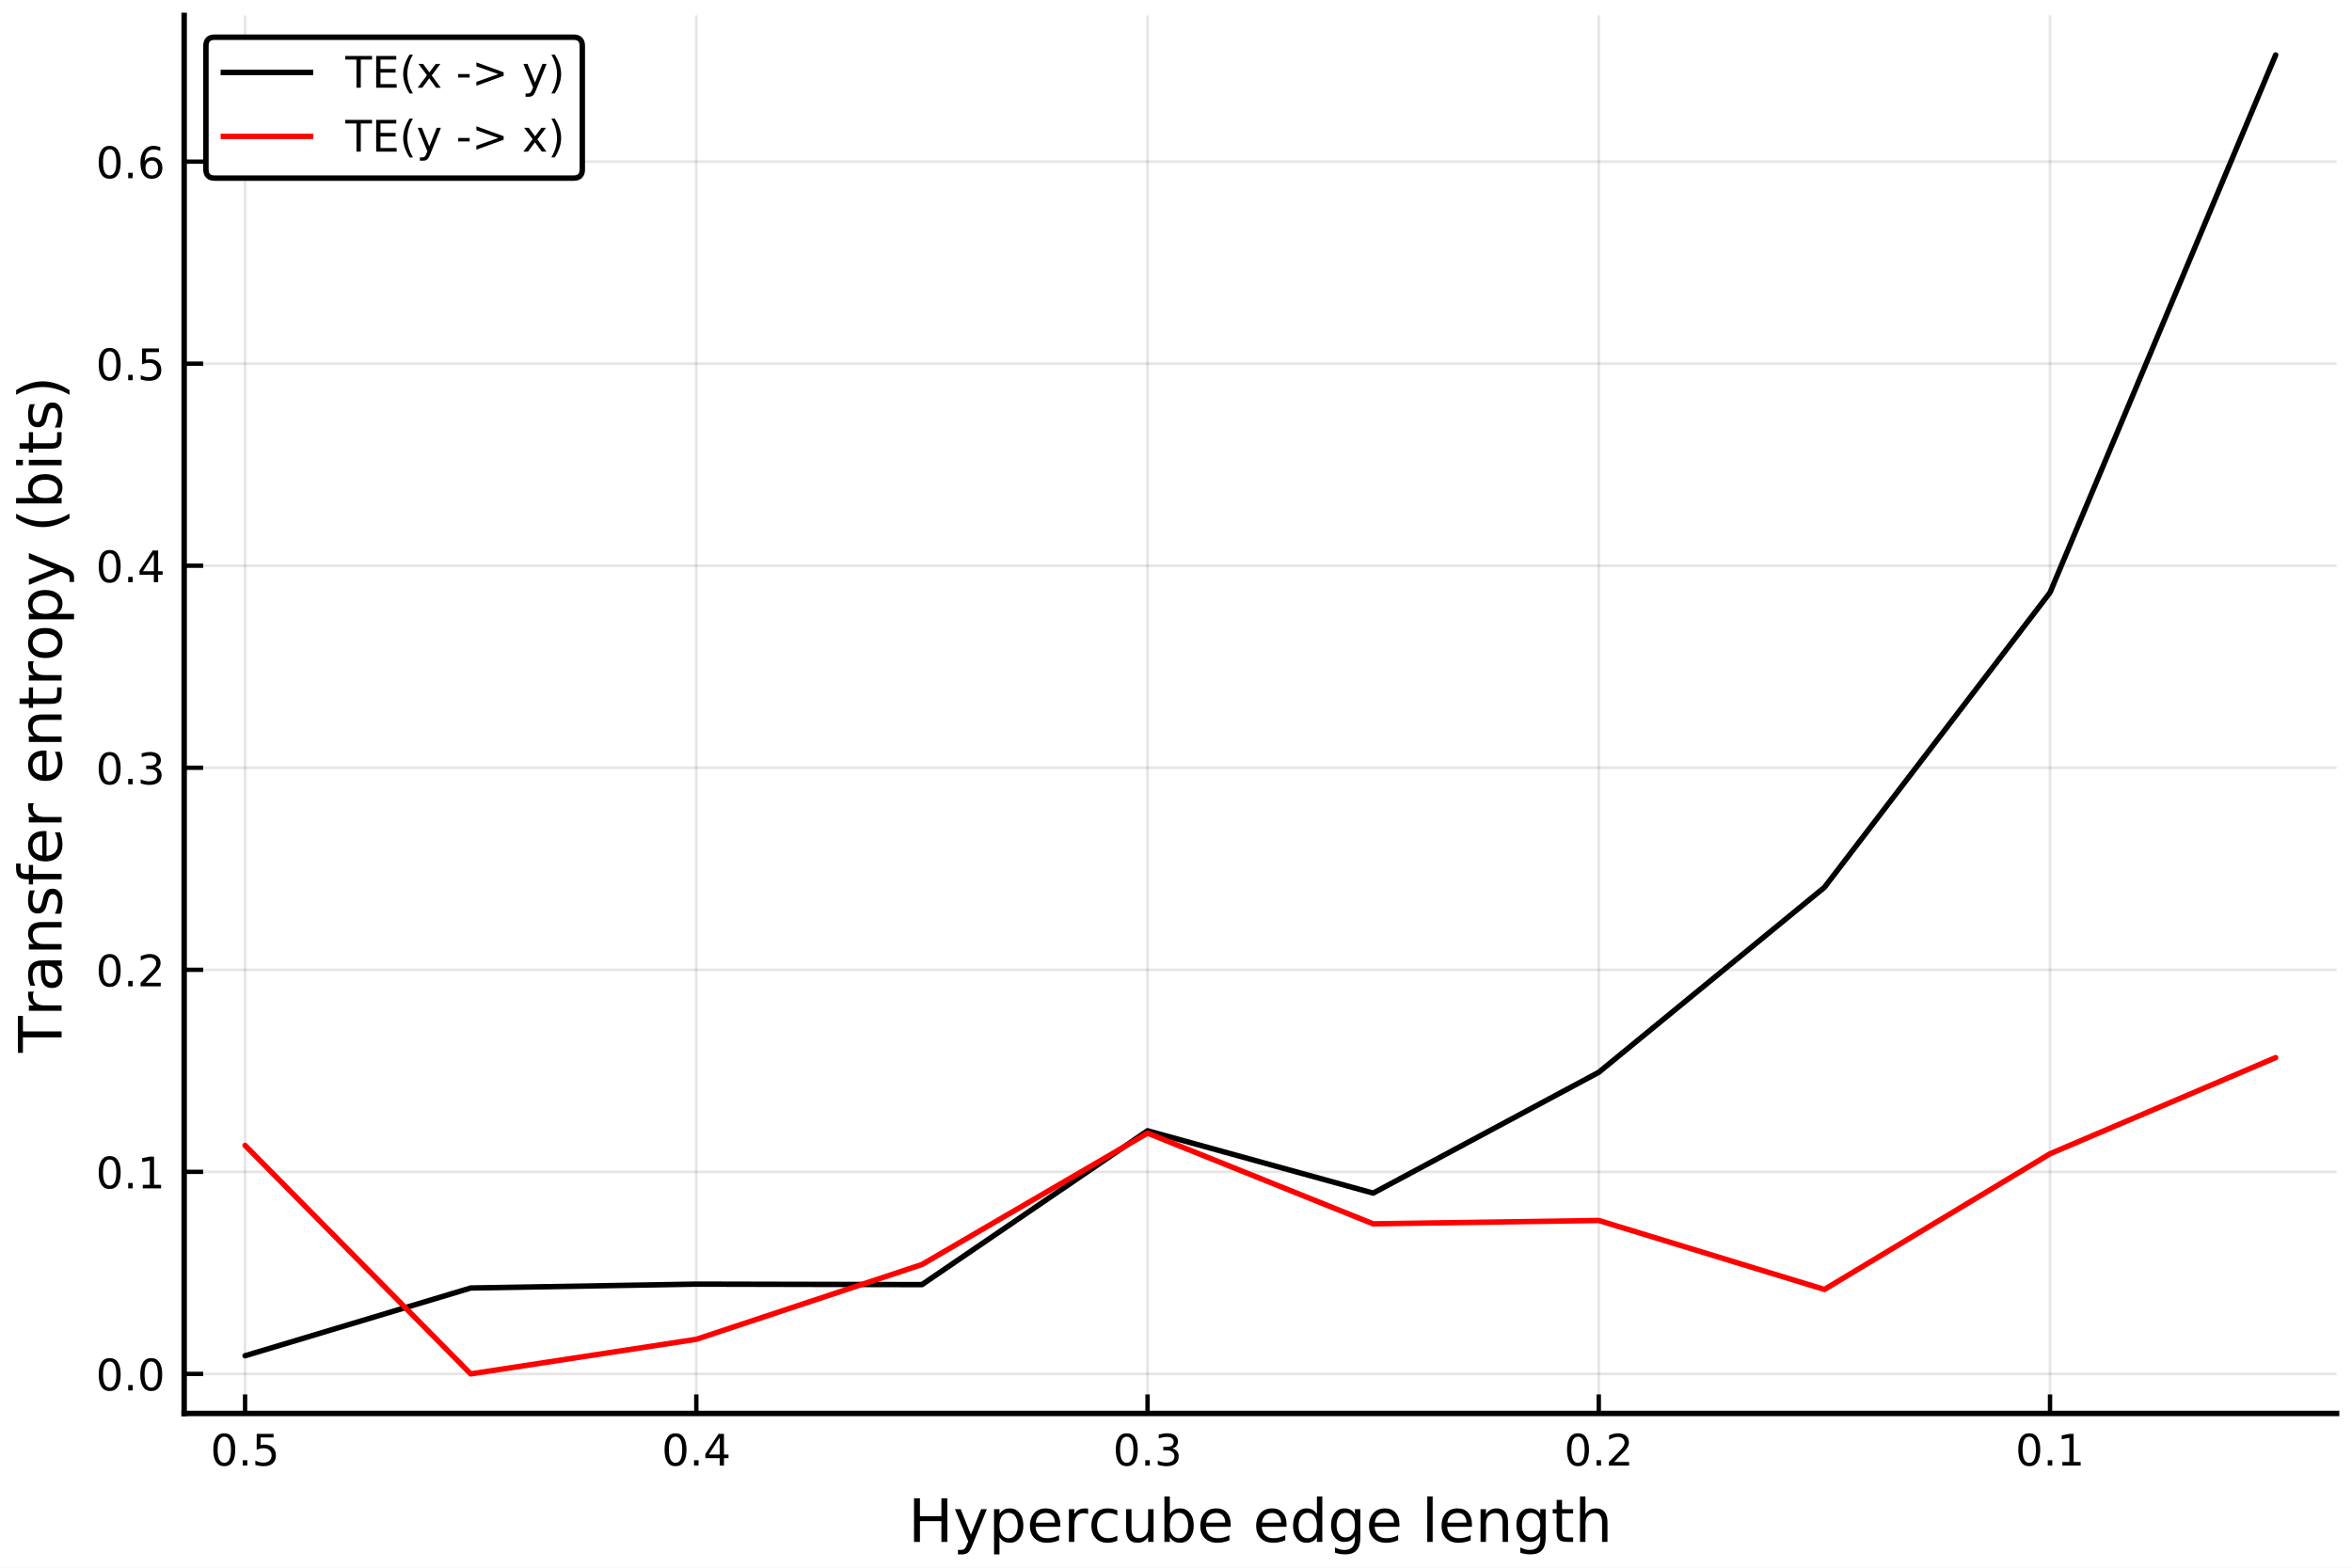
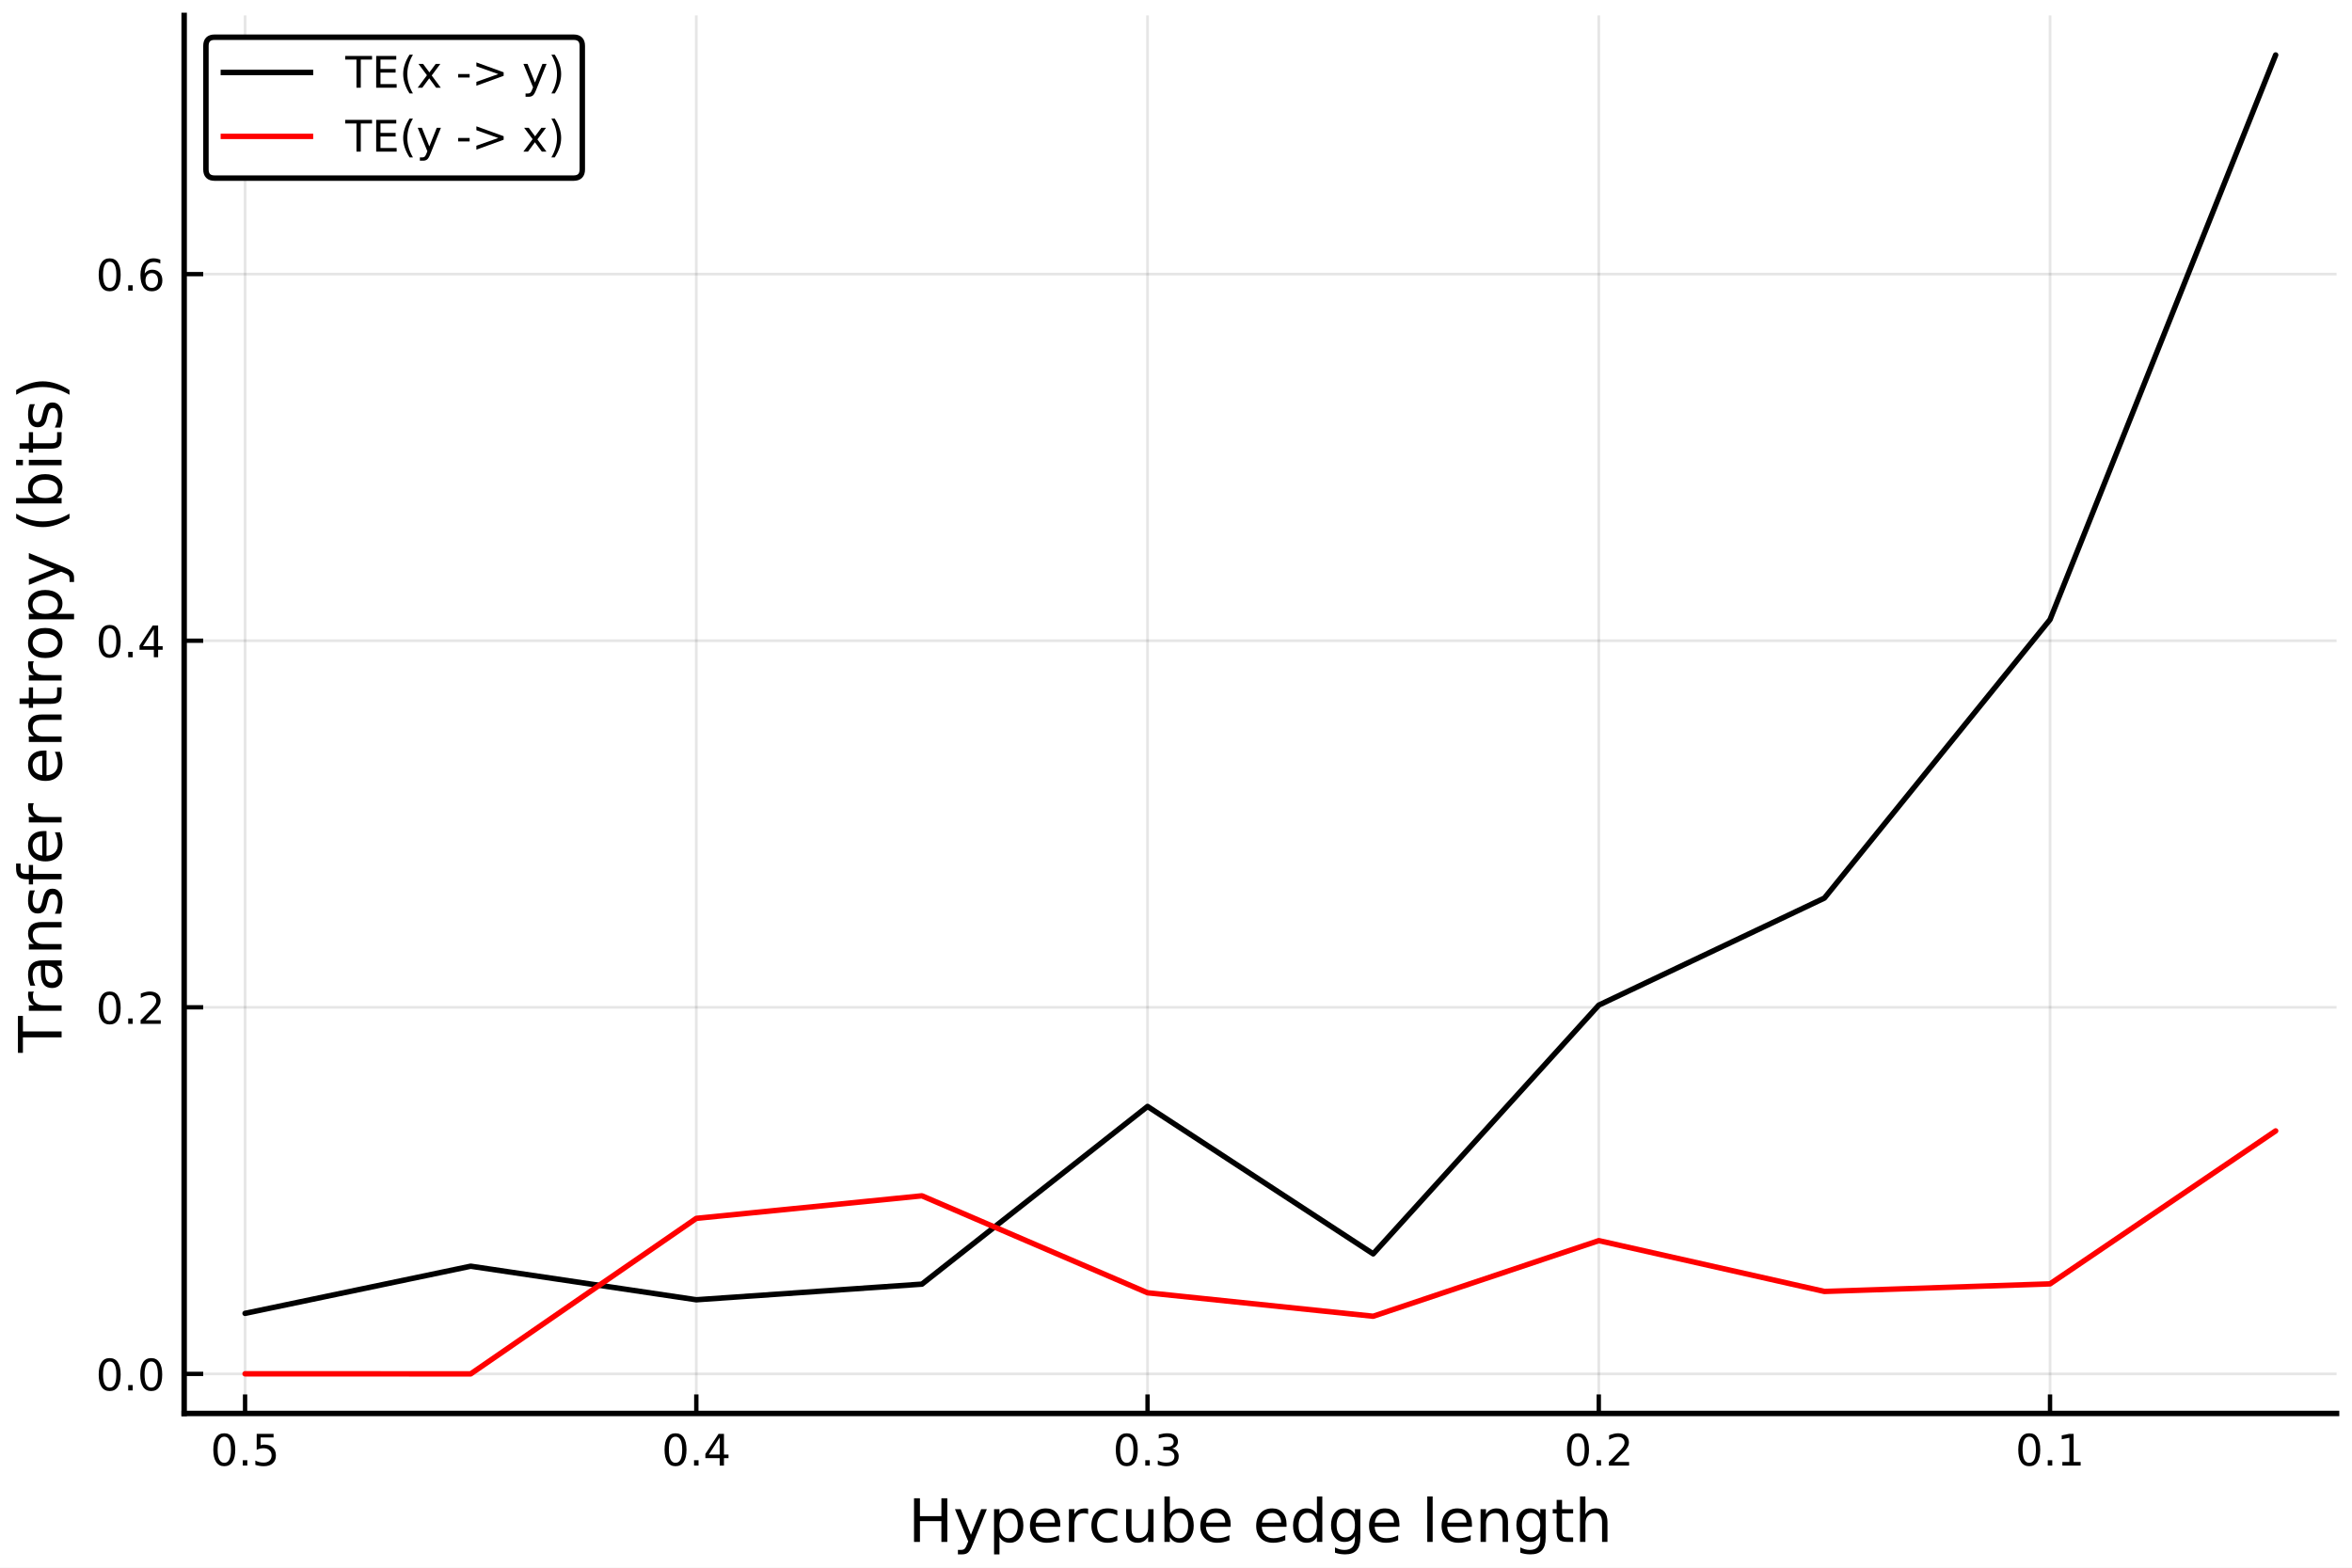
<svg xmlns="http://www.w3.org/2000/svg" xmlns:xlink="http://www.w3.org/1999/xlink" height="288pt" version="1.1" viewBox="0 0 432 288" width="432pt">
  <defs>
    <style type="text/css">
*{stroke-linecap:butt;stroke-linejoin:round;}
  </style>
  </defs>
  <g id="figure_1">
    <g id="patch_1">
      <path d="M 0 288  L 432 288  L 432 0  L 0 0  z " style="fill:#ffffff;" />
    </g>
    <g id="axes_1">
      <g id="patch_2">
        <path d="M 33.825 259.665  L 429.165 259.665  L 429.165 2.835  L 33.825 2.835  z " style="fill:#ffffff;" />
      </g>
      <g id="matplotlib.axis_1">
        <g id="xtick_1">
          <g id="line2d_1">
-             <path clip-path="url(#p867cebd0a9)" d="M 376.536 259.665  L 376.536 2.835  " style="fill:none;stroke:#000000;stroke-linecap:square;stroke-opacity:0.1;stroke-width:0.5;" />
+             <path clip-path="url(#p7e2886cc30)" d="M 376.536 259.665  L 376.536 2.835  " style="fill:none;stroke:#000000;stroke-linecap:square;stroke-opacity:0.1;stroke-width:0.5;" />
          </g>
          <g id="line2d_2">
            <defs>
-               <path d="M 0 0  L 0 -3.5  " id="mc5a6e23c42" style="stroke:#000000;stroke-width:0.8;" />
-             </defs>
-             <g>
-               <use style="stroke:#000000;stroke-width:0.8;" x="376.536" xlink:href="#mc5a6e23c42" y="259.665" />
+               <path d="M 0 0  L 0 -3.5  " id="m476e6f734a" style="stroke:#000000;stroke-width:0.8;" />
+             </defs>
+             <g>
+               <use style="stroke:#000000;stroke-width:0.8;" x="376.536" xlink:href="#m476e6f734a" y="259.665" />
            </g>
          </g>
          <g id="text_1">
            <defs>
              <path d="M 31.781 66.406  Q 24.172 66.406 20.328 58.906  Q 16.5 51.422 16.5 36.375  Q 16.5 21.391 20.328 13.891  Q 24.172 6.391 31.781 6.391  Q 39.453 6.391 43.281 13.891  Q 47.125 21.391 47.125 36.375  Q 47.125 51.422 43.281 58.906  Q 39.453 66.406 31.781 66.406  z M 31.781 74.219  Q 44.047 74.219 50.516 64.516  Q 56.984 54.828 56.984 36.375  Q 56.984 17.969 50.516 8.266  Q 44.047 -1.422 31.781 -1.422  Q 19.531 -1.422 13.062 8.266  Q 6.594 17.969 6.594 36.375  Q 6.594 54.828 13.062 64.516  Q 19.531 74.219 31.781 74.219  z " id="DejaVuSans-48" />
              <path d="M 10.688 12.406  L 21 12.406  L 21 0  L 10.688 0  z " id="DejaVuSans-46" />
              <path d="M 12.406 8.297  L 28.516 8.297  L 28.516 63.922  L 10.984 60.406  L 10.984 69.391  L 28.422 72.906  L 38.281 72.906  L 38.281 8.297  L 54.391 8.297  L 54.391 0  L 12.406 0  z " id="DejaVuSans-49" />
            </defs>
            <g transform="translate(370.1749 269.2441)scale(0.08 -0.08)">
              <use xlink:href="#DejaVuSans-48" />
              <use x="63.623" xlink:href="#DejaVuSans-46" />
              <use x="95.41" xlink:href="#DejaVuSans-49" />
            </g>
          </g>
        </g>
        <g id="xtick_2">
          <g id="line2d_3">
-             <path clip-path="url(#p867cebd0a9)" d="M 293.655 259.665  L 293.655 2.835  " style="fill:none;stroke:#000000;stroke-linecap:square;stroke-opacity:0.1;stroke-width:0.5;" />
+             <path clip-path="url(#p7e2886cc30)" d="M 293.655 259.665  L 293.655 2.835  " style="fill:none;stroke:#000000;stroke-linecap:square;stroke-opacity:0.1;stroke-width:0.5;" />
          </g>
          <g id="line2d_4">
            <g>
-               <use style="stroke:#000000;stroke-width:0.8;" x="293.655" xlink:href="#mc5a6e23c42" y="259.665" />
+               <use style="stroke:#000000;stroke-width:0.8;" x="293.655" xlink:href="#m476e6f734a" y="259.665" />
            </g>
          </g>
          <g id="text_2">
            <defs>
              <path d="M 19.188 8.297  L 53.609 8.297  L 53.609 0  L 7.328 0  L 7.328 8.297  Q 12.938 14.109 22.625 23.891  Q 32.328 33.688 34.812 36.531  Q 39.547 41.844 41.422 45.531  Q 43.312 49.219 43.312 52.781  Q 43.312 58.594 39.234 62.25  Q 35.156 65.922 28.609 65.922  Q 23.969 65.922 18.812 64.312  Q 13.672 62.703 7.812 59.422  L 7.812 69.391  Q 13.766 71.781 18.938 73  Q 24.125 74.219 28.422 74.219  Q 39.75 74.219 46.484 68.547  Q 53.219 62.891 53.219 53.422  Q 53.219 48.922 51.531 44.891  Q 49.859 40.875 45.406 35.406  Q 44.188 33.984 37.641 27.219  Q 31.109 20.453 19.188 8.297  z " id="DejaVuSans-50" />
            </defs>
            <g transform="translate(287.2942 269.2441)scale(0.08 -0.08)">
              <use xlink:href="#DejaVuSans-48" />
              <use x="63.623" xlink:href="#DejaVuSans-46" />
              <use x="95.41" xlink:href="#DejaVuSans-50" />
            </g>
          </g>
        </g>
        <g id="xtick_3">
          <g id="line2d_5">
-             <path clip-path="url(#p867cebd0a9)" d="M 210.775 259.665  L 210.775 2.835  " style="fill:none;stroke:#000000;stroke-linecap:square;stroke-opacity:0.1;stroke-width:0.5;" />
+             <path clip-path="url(#p7e2886cc30)" d="M 210.775 259.665  L 210.775 2.835  " style="fill:none;stroke:#000000;stroke-linecap:square;stroke-opacity:0.1;stroke-width:0.5;" />
          </g>
          <g id="line2d_6">
            <g>
-               <use style="stroke:#000000;stroke-width:0.8;" x="210.775" xlink:href="#mc5a6e23c42" y="259.665" />
+               <use style="stroke:#000000;stroke-width:0.8;" x="210.775" xlink:href="#m476e6f734a" y="259.665" />
            </g>
          </g>
          <g id="text_3">
            <defs>
              <path d="M 40.578 39.312  Q 47.656 37.797 51.625 33  Q 55.609 28.219 55.609 21.188  Q 55.609 10.406 48.188 4.484  Q 40.766 -1.422 27.094 -1.422  Q 22.516 -1.422 17.656 -0.516  Q 12.797 0.391 7.625 2.203  L 7.625 11.719  Q 11.719 9.328 16.594 8.109  Q 21.484 6.891 26.812 6.891  Q 36.078 6.891 40.938 10.547  Q 45.797 14.203 45.797 21.188  Q 45.797 27.641 41.281 31.266  Q 36.766 34.906 28.719 34.906  L 20.219 34.906  L 20.219 43.016  L 29.109 43.016  Q 36.375 43.016 40.234 45.922  Q 44.094 48.828 44.094 54.297  Q 44.094 59.906 40.109 62.906  Q 36.141 65.922 28.719 65.922  Q 24.656 65.922 20.016 65.031  Q 15.375 64.156 9.812 62.312  L 9.812 71.094  Q 15.438 72.656 20.344 73.438  Q 25.25 74.219 29.594 74.219  Q 40.828 74.219 47.359 69.109  Q 53.906 64.016 53.906 55.328  Q 53.906 49.266 50.438 45.094  Q 46.969 40.922 40.578 39.312  z " id="DejaVuSans-51" />
            </defs>
            <g transform="translate(204.4136 269.2441)scale(0.08 -0.08)">
              <use xlink:href="#DejaVuSans-48" />
              <use x="63.623" xlink:href="#DejaVuSans-46" />
              <use x="95.41" xlink:href="#DejaVuSans-51" />
            </g>
          </g>
        </g>
        <g id="xtick_4">
          <g id="line2d_7">
-             <path clip-path="url(#p867cebd0a9)" d="M 127.894 259.665  L 127.894 2.835  " style="fill:none;stroke:#000000;stroke-linecap:square;stroke-opacity:0.1;stroke-width:0.5;" />
+             <path clip-path="url(#p7e2886cc30)" d="M 127.894 259.665  L 127.894 2.835  " style="fill:none;stroke:#000000;stroke-linecap:square;stroke-opacity:0.1;stroke-width:0.5;" />
          </g>
          <g id="line2d_8">
            <g>
-               <use style="stroke:#000000;stroke-width:0.8;" x="127.894" xlink:href="#mc5a6e23c42" y="259.665" />
+               <use style="stroke:#000000;stroke-width:0.8;" x="127.894" xlink:href="#m476e6f734a" y="259.665" />
            </g>
          </g>
          <g id="text_4">
            <defs>
              <path d="M 37.797 64.312  L 12.891 25.391  L 37.797 25.391  z M 35.203 72.906  L 47.609 72.906  L 47.609 25.391  L 58.016 25.391  L 58.016 17.188  L 47.609 17.188  L 47.609 0  L 37.797 0  L 37.797 17.188  L 4.891 17.188  L 4.891 26.703  z " id="DejaVuSans-52" />
            </defs>
            <g transform="translate(121.5329 269.2441)scale(0.08 -0.08)">
              <use xlink:href="#DejaVuSans-48" />
              <use x="63.623" xlink:href="#DejaVuSans-46" />
              <use x="95.41" xlink:href="#DejaVuSans-52" />
            </g>
          </g>
        </g>
        <g id="xtick_5">
          <g id="line2d_9">
-             <path clip-path="url(#p867cebd0a9)" d="M 45.014 259.665  L 45.014 2.835  " style="fill:none;stroke:#000000;stroke-linecap:square;stroke-opacity:0.1;stroke-width:0.5;" />
+             <path clip-path="url(#p7e2886cc30)" d="M 45.014 259.665  L 45.014 2.835  " style="fill:none;stroke:#000000;stroke-linecap:square;stroke-opacity:0.1;stroke-width:0.5;" />
          </g>
          <g id="line2d_10">
            <g>
-               <use style="stroke:#000000;stroke-width:0.8;" x="45.014" xlink:href="#mc5a6e23c42" y="259.665" />
+               <use style="stroke:#000000;stroke-width:0.8;" x="45.014" xlink:href="#m476e6f734a" y="259.665" />
            </g>
          </g>
          <g id="text_5">
            <defs>
              <path d="M 10.797 72.906  L 49.516 72.906  L 49.516 64.594  L 19.828 64.594  L 19.828 46.734  Q 21.969 47.469 24.109 47.828  Q 26.266 48.188 28.422 48.188  Q 40.625 48.188 47.75 41.5  Q 54.891 34.812 54.891 23.391  Q 54.891 11.625 47.562 5.094  Q 40.234 -1.422 26.906 -1.422  Q 22.312 -1.422 17.547 -0.641  Q 12.797 0.141 7.719 1.703  L 7.719 11.625  Q 12.109 9.234 16.797 8.062  Q 21.484 6.891 26.703 6.891  Q 35.156 6.891 40.078 11.328  Q 45.016 15.766 45.016 23.391  Q 45.016 31 40.078 35.438  Q 35.156 39.891 26.703 39.891  Q 22.75 39.891 18.812 39.016  Q 14.891 38.141 10.797 36.281  z " id="DejaVuSans-53" />
            </defs>
            <g transform="translate(38.65228 269.2441)scale(0.08 -0.08)">
              <use xlink:href="#DejaVuSans-48" />
              <use x="63.623" xlink:href="#DejaVuSans-46" />
              <use x="95.41" xlink:href="#DejaVuSans-53" />
            </g>
          </g>
        </g>
        <g id="text_6">
          <defs>
            <path d="M 9.812 72.906  L 19.672 72.906  L 19.672 43.016  L 55.516 43.016  L 55.516 72.906  L 65.375 72.906  L 65.375 0  L 55.516 0  L 55.516 34.719  L 19.672 34.719  L 19.672 0  L 9.812 0  z " id="DejaVuSans-72" />
            <path d="M 32.172 -5.078  Q 28.375 -14.844 24.75 -17.812  Q 21.141 -20.797 15.094 -20.797  L 7.906 -20.797  L 7.906 -13.281  L 13.188 -13.281  Q 16.891 -13.281 18.938 -11.516  Q 21 -9.766 23.484 -3.219  L 25.094 0.875  L 2.984 54.688  L 12.5 54.688  L 29.594 11.922  L 46.688 54.688  L 56.203 54.688  z " id="DejaVuSans-121" />
            <path d="M 18.109 8.203  L 18.109 -20.797  L 9.078 -20.797  L 9.078 54.688  L 18.109 54.688  L 18.109 46.391  Q 20.953 51.266 25.266 53.625  Q 29.594 56 35.594 56  Q 45.562 56 51.781 48.094  Q 58.016 40.188 58.016 27.297  Q 58.016 14.406 51.781 6.484  Q 45.562 -1.422 35.594 -1.422  Q 29.594 -1.422 25.266 0.953  Q 20.953 3.328 18.109 8.203  z M 48.688 27.297  Q 48.688 37.203 44.609 42.844  Q 40.531 48.484 33.406 48.484  Q 26.266 48.484 22.188 42.844  Q 18.109 37.203 18.109 27.297  Q 18.109 17.391 22.188 11.75  Q 26.266 6.109 33.406 6.109  Q 40.531 6.109 44.609 11.75  Q 48.688 17.391 48.688 27.297  z " id="DejaVuSans-112" />
            <path d="M 56.203 29.594  L 56.203 25.203  L 14.891 25.203  Q 15.484 15.922 20.484 11.062  Q 25.484 6.203 34.422 6.203  Q 39.594 6.203 44.453 7.469  Q 49.312 8.734 54.109 11.281  L 54.109 2.781  Q 49.266 0.734 44.188 -0.344  Q 39.109 -1.422 33.891 -1.422  Q 20.797 -1.422 13.156 6.188  Q 5.516 13.812 5.516 26.812  Q 5.516 40.234 12.766 48.109  Q 20.016 56 32.328 56  Q 43.359 56 49.781 48.891  Q 56.203 41.797 56.203 29.594  z M 47.219 32.234  Q 47.125 39.594 43.094 43.984  Q 39.062 48.391 32.422 48.391  Q 24.906 48.391 20.391 44.141  Q 15.875 39.891 15.188 32.172  z " id="DejaVuSans-101" />
            <path d="M 41.109 46.297  Q 39.594 47.172 37.812 47.578  Q 36.031 48 33.891 48  Q 26.266 48 22.188 43.047  Q 18.109 38.094 18.109 28.812  L 18.109 0  L 9.078 0  L 9.078 54.688  L 18.109 54.688  L 18.109 46.188  Q 20.953 51.172 25.484 53.578  Q 30.031 56 36.531 56  Q 37.453 56 38.578 55.875  Q 39.703 55.766 41.062 55.516  z " id="DejaVuSans-114" />
            <path d="M 48.781 52.594  L 48.781 44.188  Q 44.969 46.297 41.141 47.344  Q 37.312 48.391 33.406 48.391  Q 24.656 48.391 19.812 42.844  Q 14.984 37.312 14.984 27.297  Q 14.984 17.281 19.812 11.734  Q 24.656 6.203 33.406 6.203  Q 37.312 6.203 41.141 7.25  Q 44.969 8.297 48.781 10.406  L 48.781 2.094  Q 45.016 0.344 40.984 -0.531  Q 36.969 -1.422 32.422 -1.422  Q 20.062 -1.422 12.781 6.344  Q 5.516 14.109 5.516 27.297  Q 5.516 40.672 12.859 48.328  Q 20.219 56 33.016 56  Q 37.156 56 41.109 55.141  Q 45.062 54.297 48.781 52.594  z " id="DejaVuSans-99" />
            <path d="M 8.5 21.578  L 8.5 54.688  L 17.484 54.688  L 17.484 21.922  Q 17.484 14.156 20.5 10.266  Q 23.531 6.391 29.594 6.391  Q 36.859 6.391 41.078 11.031  Q 45.312 15.672 45.312 23.688  L 45.312 54.688  L 54.297 54.688  L 54.297 0  L 45.312 0  L 45.312 8.406  Q 42.047 3.422 37.719 1  Q 33.406 -1.422 27.688 -1.422  Q 18.266 -1.422 13.375 4.438  Q 8.5 10.297 8.5 21.578  z M 31.109 56  z " id="DejaVuSans-117" />
            <path d="M 48.688 27.297  Q 48.688 37.203 44.609 42.844  Q 40.531 48.484 33.406 48.484  Q 26.266 48.484 22.188 42.844  Q 18.109 37.203 18.109 27.297  Q 18.109 17.391 22.188 11.75  Q 26.266 6.109 33.406 6.109  Q 40.531 6.109 44.609 11.75  Q 48.688 17.391 48.688 27.297  z M 18.109 46.391  Q 20.953 51.266 25.266 53.625  Q 29.594 56 35.594 56  Q 45.562 56 51.781 48.094  Q 58.016 40.188 58.016 27.297  Q 58.016 14.406 51.781 6.484  Q 45.562 -1.422 35.594 -1.422  Q 29.594 -1.422 25.266 0.953  Q 20.953 3.328 18.109 8.203  L 18.109 0  L 9.078 0  L 9.078 75.984  L 18.109 75.984  z " id="DejaVuSans-98" />
            <path id="DejaVuSans-32" />
            <path d="M 45.406 46.391  L 45.406 75.984  L 54.391 75.984  L 54.391 0  L 45.406 0  L 45.406 8.203  Q 42.578 3.328 38.25 0.953  Q 33.938 -1.422 27.875 -1.422  Q 17.969 -1.422 11.734 6.484  Q 5.516 14.406 5.516 27.297  Q 5.516 40.188 11.734 48.094  Q 17.969 56 27.875 56  Q 33.938 56 38.25 53.625  Q 42.578 51.266 45.406 46.391  z M 14.797 27.297  Q 14.797 17.391 18.875 11.75  Q 22.953 6.109 30.078 6.109  Q 37.203 6.109 41.297 11.75  Q 45.406 17.391 45.406 27.297  Q 45.406 37.203 41.297 42.844  Q 37.203 48.484 30.078 48.484  Q 22.953 48.484 18.875 42.844  Q 14.797 37.203 14.797 27.297  z " id="DejaVuSans-100" />
            <path d="M 45.406 27.984  Q 45.406 37.75 41.375 43.109  Q 37.359 48.484 30.078 48.484  Q 22.859 48.484 18.828 43.109  Q 14.797 37.75 14.797 27.984  Q 14.797 18.266 18.828 12.891  Q 22.859 7.516 30.078 7.516  Q 37.359 7.516 41.375 12.891  Q 45.406 18.266 45.406 27.984  z M 54.391 6.781  Q 54.391 -7.172 48.188 -13.984  Q 42 -20.797 29.203 -20.797  Q 24.469 -20.797 20.266 -20.094  Q 16.062 -19.391 12.109 -17.922  L 12.109 -9.188  Q 16.062 -11.328 19.922 -12.344  Q 23.781 -13.375 27.781 -13.375  Q 36.625 -13.375 41.016 -8.766  Q 45.406 -4.156 45.406 5.172  L 45.406 9.625  Q 42.625 4.781 38.281 2.391  Q 33.938 0 27.875 0  Q 17.828 0 11.672 7.656  Q 5.516 15.328 5.516 27.984  Q 5.516 40.672 11.672 48.328  Q 17.828 56 27.875 56  Q 33.938 56 38.281 53.609  Q 42.625 51.219 45.406 46.391  L 45.406 54.688  L 54.391 54.688  z " id="DejaVuSans-103" />
            <path d="M 9.422 75.984  L 18.406 75.984  L 18.406 0  L 9.422 0  z " id="DejaVuSans-108" />
            <path d="M 54.891 33.016  L 54.891 0  L 45.906 0  L 45.906 32.719  Q 45.906 40.484 42.875 44.328  Q 39.844 48.188 33.797 48.188  Q 26.516 48.188 22.312 43.547  Q 18.109 38.922 18.109 30.906  L 18.109 0  L 9.078 0  L 9.078 54.688  L 18.109 54.688  L 18.109 46.188  Q 21.344 51.125 25.703 53.562  Q 30.078 56 35.797 56  Q 45.219 56 50.047 50.172  Q 54.891 44.344 54.891 33.016  z " id="DejaVuSans-110" />
            <path d="M 18.312 70.219  L 18.312 54.688  L 36.812 54.688  L 36.812 47.703  L 18.312 47.703  L 18.312 18.016  Q 18.312 11.328 20.141 9.422  Q 21.969 7.516 27.594 7.516  L 36.812 7.516  L 36.812 0  L 27.594 0  Q 17.188 0 13.234 3.875  Q 9.281 7.766 9.281 18.016  L 9.281 47.703  L 2.688 47.703  L 2.688 54.688  L 9.281 54.688  L 9.281 70.219  z " id="DejaVuSans-116" />
            <path d="M 54.891 33.016  L 54.891 0  L 45.906 0  L 45.906 32.719  Q 45.906 40.484 42.875 44.328  Q 39.844 48.188 33.797 48.188  Q 26.516 48.188 22.312 43.547  Q 18.109 38.922 18.109 30.906  L 18.109 0  L 9.078 0  L 9.078 75.984  L 18.109 75.984  L 18.109 46.188  Q 21.344 51.125 25.703 53.562  Q 30.078 56 35.797 56  Q 45.219 56 50.047 50.172  Q 54.891 44.344 54.891 33.016  z " id="DejaVuSans-104" />
          </defs>
          <g transform="translate(166.8038 283.2661)scale(0.11 -0.11)">
            <use xlink:href="#DejaVuSans-72" />
            <use x="75.195" xlink:href="#DejaVuSans-121" />
            <use x="134.375" xlink:href="#DejaVuSans-112" />
            <use x="197.852" xlink:href="#DejaVuSans-101" />
            <use x="259.375" xlink:href="#DejaVuSans-114" />
            <use x="300.457" xlink:href="#DejaVuSans-99" />
            <use x="355.438" xlink:href="#DejaVuSans-117" />
            <use x="418.816" xlink:href="#DejaVuSans-98" />
            <use x="482.293" xlink:href="#DejaVuSans-101" />
            <use x="543.816" xlink:href="#DejaVuSans-32" />
            <use x="575.604" xlink:href="#DejaVuSans-101" />
            <use x="637.127" xlink:href="#DejaVuSans-100" />
            <use x="700.604" xlink:href="#DejaVuSans-103" />
            <use x="764.08" xlink:href="#DejaVuSans-101" />
            <use x="825.604" xlink:href="#DejaVuSans-32" />
            <use x="857.391" xlink:href="#DejaVuSans-108" />
            <use x="885.174" xlink:href="#DejaVuSans-101" />
            <use x="946.697" xlink:href="#DejaVuSans-110" />
            <use x="1010.076" xlink:href="#DejaVuSans-103" />
            <use x="1073.553" xlink:href="#DejaVuSans-116" />
            <use x="1112.762" xlink:href="#DejaVuSans-104" />
          </g>
        </g>
      </g>
      <g id="matplotlib.axis_2">
        <g id="ytick_1">
          <g id="line2d_11">
-             <path clip-path="url(#p867cebd0a9)" d="M 33.825 252.397  L 429.165 252.397  " style="fill:none;stroke:#000000;stroke-linecap:square;stroke-opacity:0.1;stroke-width:0.5;" />
+             <path clip-path="url(#p7e2886cc30)" d="M 33.825 252.397  L 429.165 252.397  " style="fill:none;stroke:#000000;stroke-linecap:square;stroke-opacity:0.1;stroke-width:0.5;" />
          </g>
          <g id="line2d_12">
            <defs>
-               <path d="M 0 0  L 3.5 0  " id="m80f23224d8" style="stroke:#000000;stroke-width:0.8;" />
-             </defs>
-             <g>
-               <use style="stroke:#000000;stroke-width:0.8;" x="33.825" xlink:href="#m80f23224d8" y="252.397" />
+               <path d="M 0 0  L 3.5 0  " id="m95f85ba236" style="stroke:#000000;stroke-width:0.8;" />
+             </defs>
+             <g>
+               <use style="stroke:#000000;stroke-width:0.8;" x="33.825" xlink:href="#m95f85ba236" y="252.397" />
            </g>
          </g>
          <g id="text_7">
            <g transform="translate(17.60215 255.4359)scale(0.08 -0.08)">
              <use xlink:href="#DejaVuSans-48" />
              <use x="63.623" xlink:href="#DejaVuSans-46" />
              <use x="95.41" xlink:href="#DejaVuSans-48" />
            </g>
          </g>
        </g>
        <g id="ytick_2">
          <g id="line2d_13">
-             <path clip-path="url(#p867cebd0a9)" d="M 33.825 215.279  L 429.165 215.279  " style="fill:none;stroke:#000000;stroke-linecap:square;stroke-opacity:0.1;stroke-width:0.5;" />
+             <path clip-path="url(#p7e2886cc30)" d="M 33.825 185.05  L 429.165 185.05  " style="fill:none;stroke:#000000;stroke-linecap:square;stroke-opacity:0.1;stroke-width:0.5;" />
          </g>
          <g id="line2d_14">
            <g>
-               <use style="stroke:#000000;stroke-width:0.8;" x="33.825" xlink:href="#m80f23224d8" y="215.279" />
+               <use style="stroke:#000000;stroke-width:0.8;" x="33.825" xlink:href="#m95f85ba236" y="185.05" />
            </g>
          </g>
          <g id="text_8">
-             <g transform="translate(17.60215 218.3186)scale(0.08 -0.08)">
-               <use xlink:href="#DejaVuSans-48" />
-               <use x="63.623" xlink:href="#DejaVuSans-46" />
-               <use x="95.41" xlink:href="#DejaVuSans-49" />
+             <g transform="translate(17.60215 188.0898)scale(0.08 -0.08)">
+               <use xlink:href="#DejaVuSans-48" />
+               <use x="63.623" xlink:href="#DejaVuSans-46" />
+               <use x="95.41" xlink:href="#DejaVuSans-50" />
            </g>
          </g>
        </g>
        <g id="ytick_3">
          <g id="line2d_15">
-             <path clip-path="url(#p867cebd0a9)" d="M 33.825 178.162  L 429.165 178.162  " style="fill:none;stroke:#000000;stroke-linecap:square;stroke-opacity:0.1;stroke-width:0.5;" />
+             <path clip-path="url(#p7e2886cc30)" d="M 33.825 117.704  L 429.165 117.704  " style="fill:none;stroke:#000000;stroke-linecap:square;stroke-opacity:0.1;stroke-width:0.5;" />
          </g>
          <g id="line2d_16">
            <g>
-               <use style="stroke:#000000;stroke-width:0.8;" x="33.825" xlink:href="#m80f23224d8" y="178.162" />
+               <use style="stroke:#000000;stroke-width:0.8;" x="33.825" xlink:href="#m95f85ba236" y="117.704" />
            </g>
          </g>
          <g id="text_9">
-             <g transform="translate(17.60215 181.2013)scale(0.08 -0.08)">
-               <use xlink:href="#DejaVuSans-48" />
-               <use x="63.623" xlink:href="#DejaVuSans-46" />
-               <use x="95.41" xlink:href="#DejaVuSans-50" />
+             <g transform="translate(17.60215 120.7437)scale(0.08 -0.08)">
+               <use xlink:href="#DejaVuSans-48" />
+               <use x="63.623" xlink:href="#DejaVuSans-46" />
+               <use x="95.41" xlink:href="#DejaVuSans-52" />
            </g>
          </g>
        </g>
        <g id="ytick_4">
          <g id="line2d_17">
-             <path clip-path="url(#p867cebd0a9)" d="M 33.825 141.045  L 429.165 141.045  " style="fill:none;stroke:#000000;stroke-linecap:square;stroke-opacity:0.1;stroke-width:0.5;" />
+             <path clip-path="url(#p7e2886cc30)" d="M 33.825 50.358  L 429.165 50.358  " style="fill:none;stroke:#000000;stroke-linecap:square;stroke-opacity:0.1;stroke-width:0.5;" />
          </g>
          <g id="line2d_18">
            <g>
-               <use style="stroke:#000000;stroke-width:0.8;" x="33.825" xlink:href="#m80f23224d8" y="141.045" />
+               <use style="stroke:#000000;stroke-width:0.8;" x="33.825" xlink:href="#m95f85ba236" y="50.358" />
            </g>
          </g>
          <g id="text_10">
-             <g transform="translate(17.60215 144.084)scale(0.08 -0.08)">
-               <use xlink:href="#DejaVuSans-48" />
-               <use x="63.623" xlink:href="#DejaVuSans-46" />
-               <use x="95.41" xlink:href="#DejaVuSans-51" />
-             </g>
-           </g>
-         </g>
-         <g id="ytick_5">
-           <g id="line2d_19">
-             <path clip-path="url(#p867cebd0a9)" d="M 33.825 103.927  L 429.165 103.927  " style="fill:none;stroke:#000000;stroke-linecap:square;stroke-opacity:0.1;stroke-width:0.5;" />
-           </g>
-           <g id="line2d_20">
-             <g>
-               <use style="stroke:#000000;stroke-width:0.8;" x="33.825" xlink:href="#m80f23224d8" y="103.927" />
-             </g>
-           </g>
-           <g id="text_11">
-             <g transform="translate(17.60215 106.9667)scale(0.08 -0.08)">
-               <use xlink:href="#DejaVuSans-48" />
-               <use x="63.623" xlink:href="#DejaVuSans-46" />
-               <use x="95.41" xlink:href="#DejaVuSans-52" />
-             </g>
-           </g>
-         </g>
-         <g id="ytick_6">
-           <g id="line2d_21">
-             <path clip-path="url(#p867cebd0a9)" d="M 33.825 66.81  L 429.165 66.81  " style="fill:none;stroke:#000000;stroke-linecap:square;stroke-opacity:0.1;stroke-width:0.5;" />
-           </g>
-           <g id="line2d_22">
-             <g>
-               <use style="stroke:#000000;stroke-width:0.8;" x="33.825" xlink:href="#m80f23224d8" y="66.81" />
-             </g>
-           </g>
-           <g id="text_12">
-             <g transform="translate(17.60215 69.84939)scale(0.08 -0.08)">
-               <use xlink:href="#DejaVuSans-48" />
-               <use x="63.623" xlink:href="#DejaVuSans-46" />
-               <use x="95.41" xlink:href="#DejaVuSans-53" />
-             </g>
-           </g>
-         </g>
-         <g id="ytick_7">
-           <g id="line2d_23">
-             <path clip-path="url(#p867cebd0a9)" d="M 33.825 29.693  L 429.165 29.693  " style="fill:none;stroke:#000000;stroke-linecap:square;stroke-opacity:0.1;stroke-width:0.5;" />
-           </g>
-           <g id="line2d_24">
-             <g>
-               <use style="stroke:#000000;stroke-width:0.8;" x="33.825" xlink:href="#m80f23224d8" y="29.693" />
-             </g>
-           </g>
-           <g id="text_13">
            <defs>
              <path d="M 33.016 40.375  Q 26.375 40.375 22.484 35.828  Q 18.609 31.297 18.609 23.391  Q 18.609 15.531 22.484 10.953  Q 26.375 6.391 33.016 6.391  Q 39.656 6.391 43.531 10.953  Q 47.406 15.531 47.406 23.391  Q 47.406 31.297 43.531 35.828  Q 39.656 40.375 33.016 40.375  z M 52.594 71.297  L 52.594 62.312  Q 48.875 64.062 45.094 64.984  Q 41.312 65.922 37.594 65.922  Q 27.828 65.922 22.672 59.328  Q 17.531 52.734 16.797 39.406  Q 19.672 43.656 24.016 45.922  Q 28.375 48.188 33.594 48.188  Q 44.578 48.188 50.953 41.516  Q 57.328 34.859 57.328 23.391  Q 57.328 12.156 50.688 5.359  Q 44.047 -1.422 33.016 -1.422  Q 20.359 -1.422 13.672 8.266  Q 6.984 17.969 6.984 36.375  Q 6.984 53.656 15.188 63.938  Q 23.391 74.219 37.203 74.219  Q 40.922 74.219 44.703 73.484  Q 48.484 72.75 52.594 71.297  z " id="DejaVuSans-54" />
            </defs>
-             <g transform="translate(17.60215 32.73208)scale(0.08 -0.08)">
+             <g transform="translate(17.60215 53.39754)scale(0.08 -0.08)">
              <use xlink:href="#DejaVuSans-48" />
              <use x="63.623" xlink:href="#DejaVuSans-46" />
              <use x="95.41" xlink:href="#DejaVuSans-54" />
            </g>
          </g>
        </g>
-         <g id="text_14">
+         <g id="text_11">
          <defs>
            <path d="M -0.297 72.906  L 61.375 72.906  L 61.375 64.594  L 35.5 64.594  L 35.5 0  L 25.594 0  L 25.594 64.594  L -0.297 64.594  z " id="DejaVuSans-84" />
            <path d="M 34.281 27.484  Q 23.391 27.484 19.188 25  Q 14.984 22.516 14.984 16.5  Q 14.984 11.719 18.141 8.906  Q 21.297 6.109 26.703 6.109  Q 34.188 6.109 38.703 11.406  Q 43.219 16.703 43.219 25.484  L 43.219 27.484  z M 52.203 31.203  L 52.203 0  L 43.219 0  L 43.219 8.297  Q 40.141 3.328 35.547 0.953  Q 30.953 -1.422 24.312 -1.422  Q 15.922 -1.422 10.953 3.297  Q 6 8.016 6 15.922  Q 6 25.141 12.172 29.828  Q 18.359 34.516 30.609 34.516  L 43.219 34.516  L 43.219 35.406  Q 43.219 41.609 39.141 45  Q 35.062 48.391 27.688 48.391  Q 23 48.391 18.547 47.266  Q 14.109 46.141 10.016 43.891  L 10.016 52.203  Q 14.938 54.109 19.578 55.047  Q 24.219 56 28.609 56  Q 40.484 56 46.344 49.844  Q 52.203 43.703 52.203 31.203  z " id="DejaVuSans-97" />
            <path d="M 44.281 53.078  L 44.281 44.578  Q 40.484 46.531 36.375 47.5  Q 32.281 48.484 27.875 48.484  Q 21.188 48.484 17.844 46.438  Q 14.5 44.391 14.5 40.281  Q 14.5 37.156 16.891 35.375  Q 19.281 33.594 26.516 31.984  L 29.594 31.297  Q 39.156 29.25 43.188 25.516  Q 47.219 21.781 47.219 15.094  Q 47.219 7.469 41.188 3.016  Q 35.156 -1.422 24.609 -1.422  Q 20.219 -1.422 15.453 -0.562  Q 10.688 0.297 5.422 2  L 5.422 11.281  Q 10.406 8.688 15.234 7.391  Q 20.062 6.109 24.812 6.109  Q 31.156 6.109 34.562 8.281  Q 37.984 10.453 37.984 14.406  Q 37.984 18.062 35.516 20.016  Q 33.062 21.969 24.703 23.781  L 21.578 24.516  Q 13.234 26.266 9.516 29.906  Q 5.812 33.547 5.812 39.891  Q 5.812 47.609 11.281 51.797  Q 16.75 56 26.812 56  Q 31.781 56 36.172 55.266  Q 40.578 54.547 44.281 53.078  z " id="DejaVuSans-115" />
            <path d="M 37.109 75.984  L 37.109 68.5  L 28.516 68.5  Q 23.688 68.5 21.797 66.547  Q 19.922 64.594 19.922 59.516  L 19.922 54.688  L 34.719 54.688  L 34.719 47.703  L 19.922 47.703  L 19.922 0  L 10.891 0  L 10.891 47.703  L 2.297 47.703  L 2.297 54.688  L 10.891 54.688  L 10.891 58.5  Q 10.891 67.625 15.141 71.797  Q 19.391 75.984 28.609 75.984  z " id="DejaVuSans-102" />
            <path d="M 30.609 48.391  Q 23.391 48.391 19.188 42.75  Q 14.984 37.109 14.984 27.297  Q 14.984 17.484 19.156 11.844  Q 23.344 6.203 30.609 6.203  Q 37.797 6.203 41.984 11.859  Q 46.188 17.531 46.188 27.297  Q 46.188 37.016 41.984 42.703  Q 37.797 48.391 30.609 48.391  z M 30.609 56  Q 42.328 56 49.016 48.375  Q 55.719 40.766 55.719 27.297  Q 55.719 13.875 49.016 6.219  Q 42.328 -1.422 30.609 -1.422  Q 18.844 -1.422 12.172 6.219  Q 5.516 13.875 5.516 27.297  Q 5.516 40.766 12.172 48.375  Q 18.844 56 30.609 56  z " id="DejaVuSans-111" />
            <path d="M 31 75.875  Q 24.469 64.656 21.281 53.656  Q 18.109 42.672 18.109 31.391  Q 18.109 20.125 21.312 9.062  Q 24.516 -2 31 -13.188  L 23.188 -13.188  Q 15.875 -1.703 12.234 9.375  Q 8.594 20.453 8.594 31.391  Q 8.594 42.281 12.203 53.312  Q 15.828 64.359 23.188 75.875  z " id="DejaVuSans-40" />
            <path d="M 9.422 54.688  L 18.406 54.688  L 18.406 0  L 9.422 0  z M 9.422 75.984  L 18.406 75.984  L 18.406 64.594  L 9.422 64.594  z " id="DejaVuSans-105" />
            <path d="M 8.016 75.875  L 15.828 75.875  Q 23.141 64.359 26.781 53.312  Q 30.422 42.281 30.422 31.391  Q 30.422 20.453 26.781 9.375  Q 23.141 -1.703 15.828 -13.188  L 8.016 -13.188  Q 14.5 -2 17.703 9.062  Q 20.906 20.125 20.906 31.391  Q 20.906 42.672 17.703 53.656  Q 14.5 64.656 8.016 75.875  z " id="DejaVuSans-41" />
          </defs>
          <g transform="translate(11.31449 193.3871)rotate(-90)scale(0.11 -0.11)">
            <use xlink:href="#DejaVuSans-84" />
            <use x="60.865" xlink:href="#DejaVuSans-114" />
            <use x="101.979" xlink:href="#DejaVuSans-97" />
            <use x="163.258" xlink:href="#DejaVuSans-110" />
            <use x="226.637" xlink:href="#DejaVuSans-115" />
            <use x="278.736" xlink:href="#DejaVuSans-102" />
            <use x="313.941" xlink:href="#DejaVuSans-101" />
            <use x="375.465" xlink:href="#DejaVuSans-114" />
            <use x="416.578" xlink:href="#DejaVuSans-32" />
            <use x="448.365" xlink:href="#DejaVuSans-101" />
            <use x="509.889" xlink:href="#DejaVuSans-110" />
            <use x="573.268" xlink:href="#DejaVuSans-116" />
            <use x="612.477" xlink:href="#DejaVuSans-114" />
            <use x="653.559" xlink:href="#DejaVuSans-111" />
            <use x="714.74" xlink:href="#DejaVuSans-112" />
            <use x="778.217" xlink:href="#DejaVuSans-121" />
            <use x="837.396" xlink:href="#DejaVuSans-32" />
            <use x="869.184" xlink:href="#DejaVuSans-40" />
            <use x="908.197" xlink:href="#DejaVuSans-98" />
            <use x="971.674" xlink:href="#DejaVuSans-105" />
            <use x="999.457" xlink:href="#DejaVuSans-116" />
            <use x="1038.666" xlink:href="#DejaVuSans-115" />
            <use x="1090.766" xlink:href="#DejaVuSans-41" />
          </g>
        </g>
      </g>
-       <g id="line2d_25">
-         <path clip-path="url(#p867cebd0a9)" d="M 417.976 10.103  L 376.536 108.852  L 335.096 163.017  L 293.655 196.988  L 252.215 219.186  L 210.775 207.736  L 169.335 235.997  L 127.894 235.907  L 86.454 236.62  L 45.014 249.066  " style="fill:none;stroke:#000000;stroke-linecap:round;" />
-       </g>
-       <g id="line2d_26">
-         <path clip-path="url(#p867cebd0a9)" d="M 417.976 194.296  L 376.536 211.959  L 335.096 236.885  L 293.655 224.217  L 252.215 224.831  L 210.775 208.171  L 169.335 232.305  L 127.894 246.041  L 86.454 252.397  L 45.014 210.42  " style="fill:none;stroke:#ff0000;stroke-linecap:round;" />
+       <g id="line2d_19">
+         <path clip-path="url(#p7e2886cc30)" d="M 417.976 10.103  L 376.536 113.822  L 335.096 164.986  L 293.655 184.654  L 252.215 230.347  L 210.775 203.265  L 169.335 235.908  L 127.894 238.78  L 86.454 232.616  L 45.014 241.278  " style="fill:none;stroke:#000000;stroke-linecap:round;" />
+       </g>
+       <g id="line2d_20">
+         <path clip-path="url(#p7e2886cc30)" d="M 417.976 207.76  L 376.536 235.86  L 335.096 237.251  L 293.655 227.919  L 252.215 241.808  L 210.775 237.498  L 169.335 219.684  L 127.894 223.826  L 86.454 252.397  L 45.014 252.382  " style="fill:none;stroke:#ff0000;stroke-linecap:round;" />
      </g>
      <g id="patch_3">
        <path d="M 33.825 259.665  L 33.825 2.835  " style="fill:none;stroke:#000000;stroke-linecap:square;stroke-linejoin:miter;" />
      </g>
      <g id="patch_4">
        <path d="M 33.825 259.665  L 429.165 259.665  " style="fill:none;stroke:#000000;stroke-linecap:square;stroke-linejoin:miter;" />
      </g>
      <g id="legend_1">
        <g id="patch_5">
          <path d="M 39.425 32.72  L 105.353 32.72  Q 106.953 32.72 106.953 31.12  L 106.953 8.435  Q 106.953 6.835 105.353 6.835  L 39.425 6.835  Q 37.825 6.835 37.825 8.435  L 37.825 31.12  Q 37.825 32.72 39.425 32.72  z " style="fill:#ffffff;stroke:#000000;stroke-linejoin:miter;" />
        </g>
-         <g id="line2d_27">
+         <g id="line2d_21">
          <path d="M 41.025 13.313  L 57.025 13.313  " style="fill:none;stroke:#000000;stroke-linecap:square;" />
        </g>
-         <g id="line2d_28" />
-         <g id="text_15">
+         <g id="line2d_22" />
+         <g id="text_12">
          <defs>
            <path d="M 9.812 72.906  L 55.906 72.906  L 55.906 64.594  L 19.672 64.594  L 19.672 43.016  L 54.391 43.016  L 54.391 34.719  L 19.672 34.719  L 19.672 8.297  L 56.781 8.297  L 56.781 0  L 9.812 0  z " id="DejaVuSans-69" />
            <path d="M 54.891 54.688  L 35.109 28.078  L 55.906 0  L 45.312 0  L 29.391 21.484  L 13.484 0  L 2.875 0  L 24.125 28.609  L 4.688 54.688  L 15.281 54.688  L 29.781 35.203  L 44.281 54.688  z " id="DejaVuSans-120" />
            <path d="M 4.891 31.391  L 31.203 31.391  L 31.203 23.391  L 4.891 23.391  z " id="DejaVuSans-45" />
            <path d="M 10.594 49.219  L 10.594 58.109  L 73.188 35.406  L 73.188 27.297  L 10.594 4.594  L 10.594 13.484  L 60.891 31.297  z " id="DejaVuSans-62" />
          </defs>
          <g transform="translate(63.42465 16.1134)scale(0.08 -0.08)">
            <use xlink:href="#DejaVuSans-84" />
            <use x="61.084" xlink:href="#DejaVuSans-69" />
            <use x="124.268" xlink:href="#DejaVuSans-40" />
            <use x="163.281" xlink:href="#DejaVuSans-120" />
            <use x="222.461" xlink:href="#DejaVuSans-32" />
            <use x="254.248" xlink:href="#DejaVuSans-45" />
            <use x="290.332" xlink:href="#DejaVuSans-62" />
            <use x="374.121" xlink:href="#DejaVuSans-32" />
            <use x="405.908" xlink:href="#DejaVuSans-121" />
            <use x="465.088" xlink:href="#DejaVuSans-41" />
          </g>
        </g>
-         <g id="line2d_29">
+         <g id="line2d_23">
          <path d="M 41.025 25.056  L 57.025 25.056  " style="fill:none;stroke:#ff0000;stroke-linecap:square;" />
        </g>
-         <g id="line2d_30" />
-         <g id="text_16">
+         <g id="line2d_24" />
+         <g id="text_13">
          <g transform="translate(63.42465 27.8559)scale(0.08 -0.08)">
            <use xlink:href="#DejaVuSans-84" />
            <use x="61.084" xlink:href="#DejaVuSans-69" />
            <use x="124.268" xlink:href="#DejaVuSans-40" />
            <use x="163.281" xlink:href="#DejaVuSans-121" />
            <use x="222.461" xlink:href="#DejaVuSans-32" />
            <use x="254.248" xlink:href="#DejaVuSans-45" />
            <use x="290.332" xlink:href="#DejaVuSans-62" />
            <use x="374.121" xlink:href="#DejaVuSans-32" />
            <use x="405.908" xlink:href="#DejaVuSans-120" />
            <use x="465.088" xlink:href="#DejaVuSans-41" />
          </g>
        </g>
      </g>
    </g>
  </g>
  <defs>
-     <clipPath id="p867cebd0a9">
+     <clipPath id="p7e2886cc30">
      <rect height="256.831" width="395.341" x="33.825" y="2.835" />
    </clipPath>
  </defs>
</svg>
